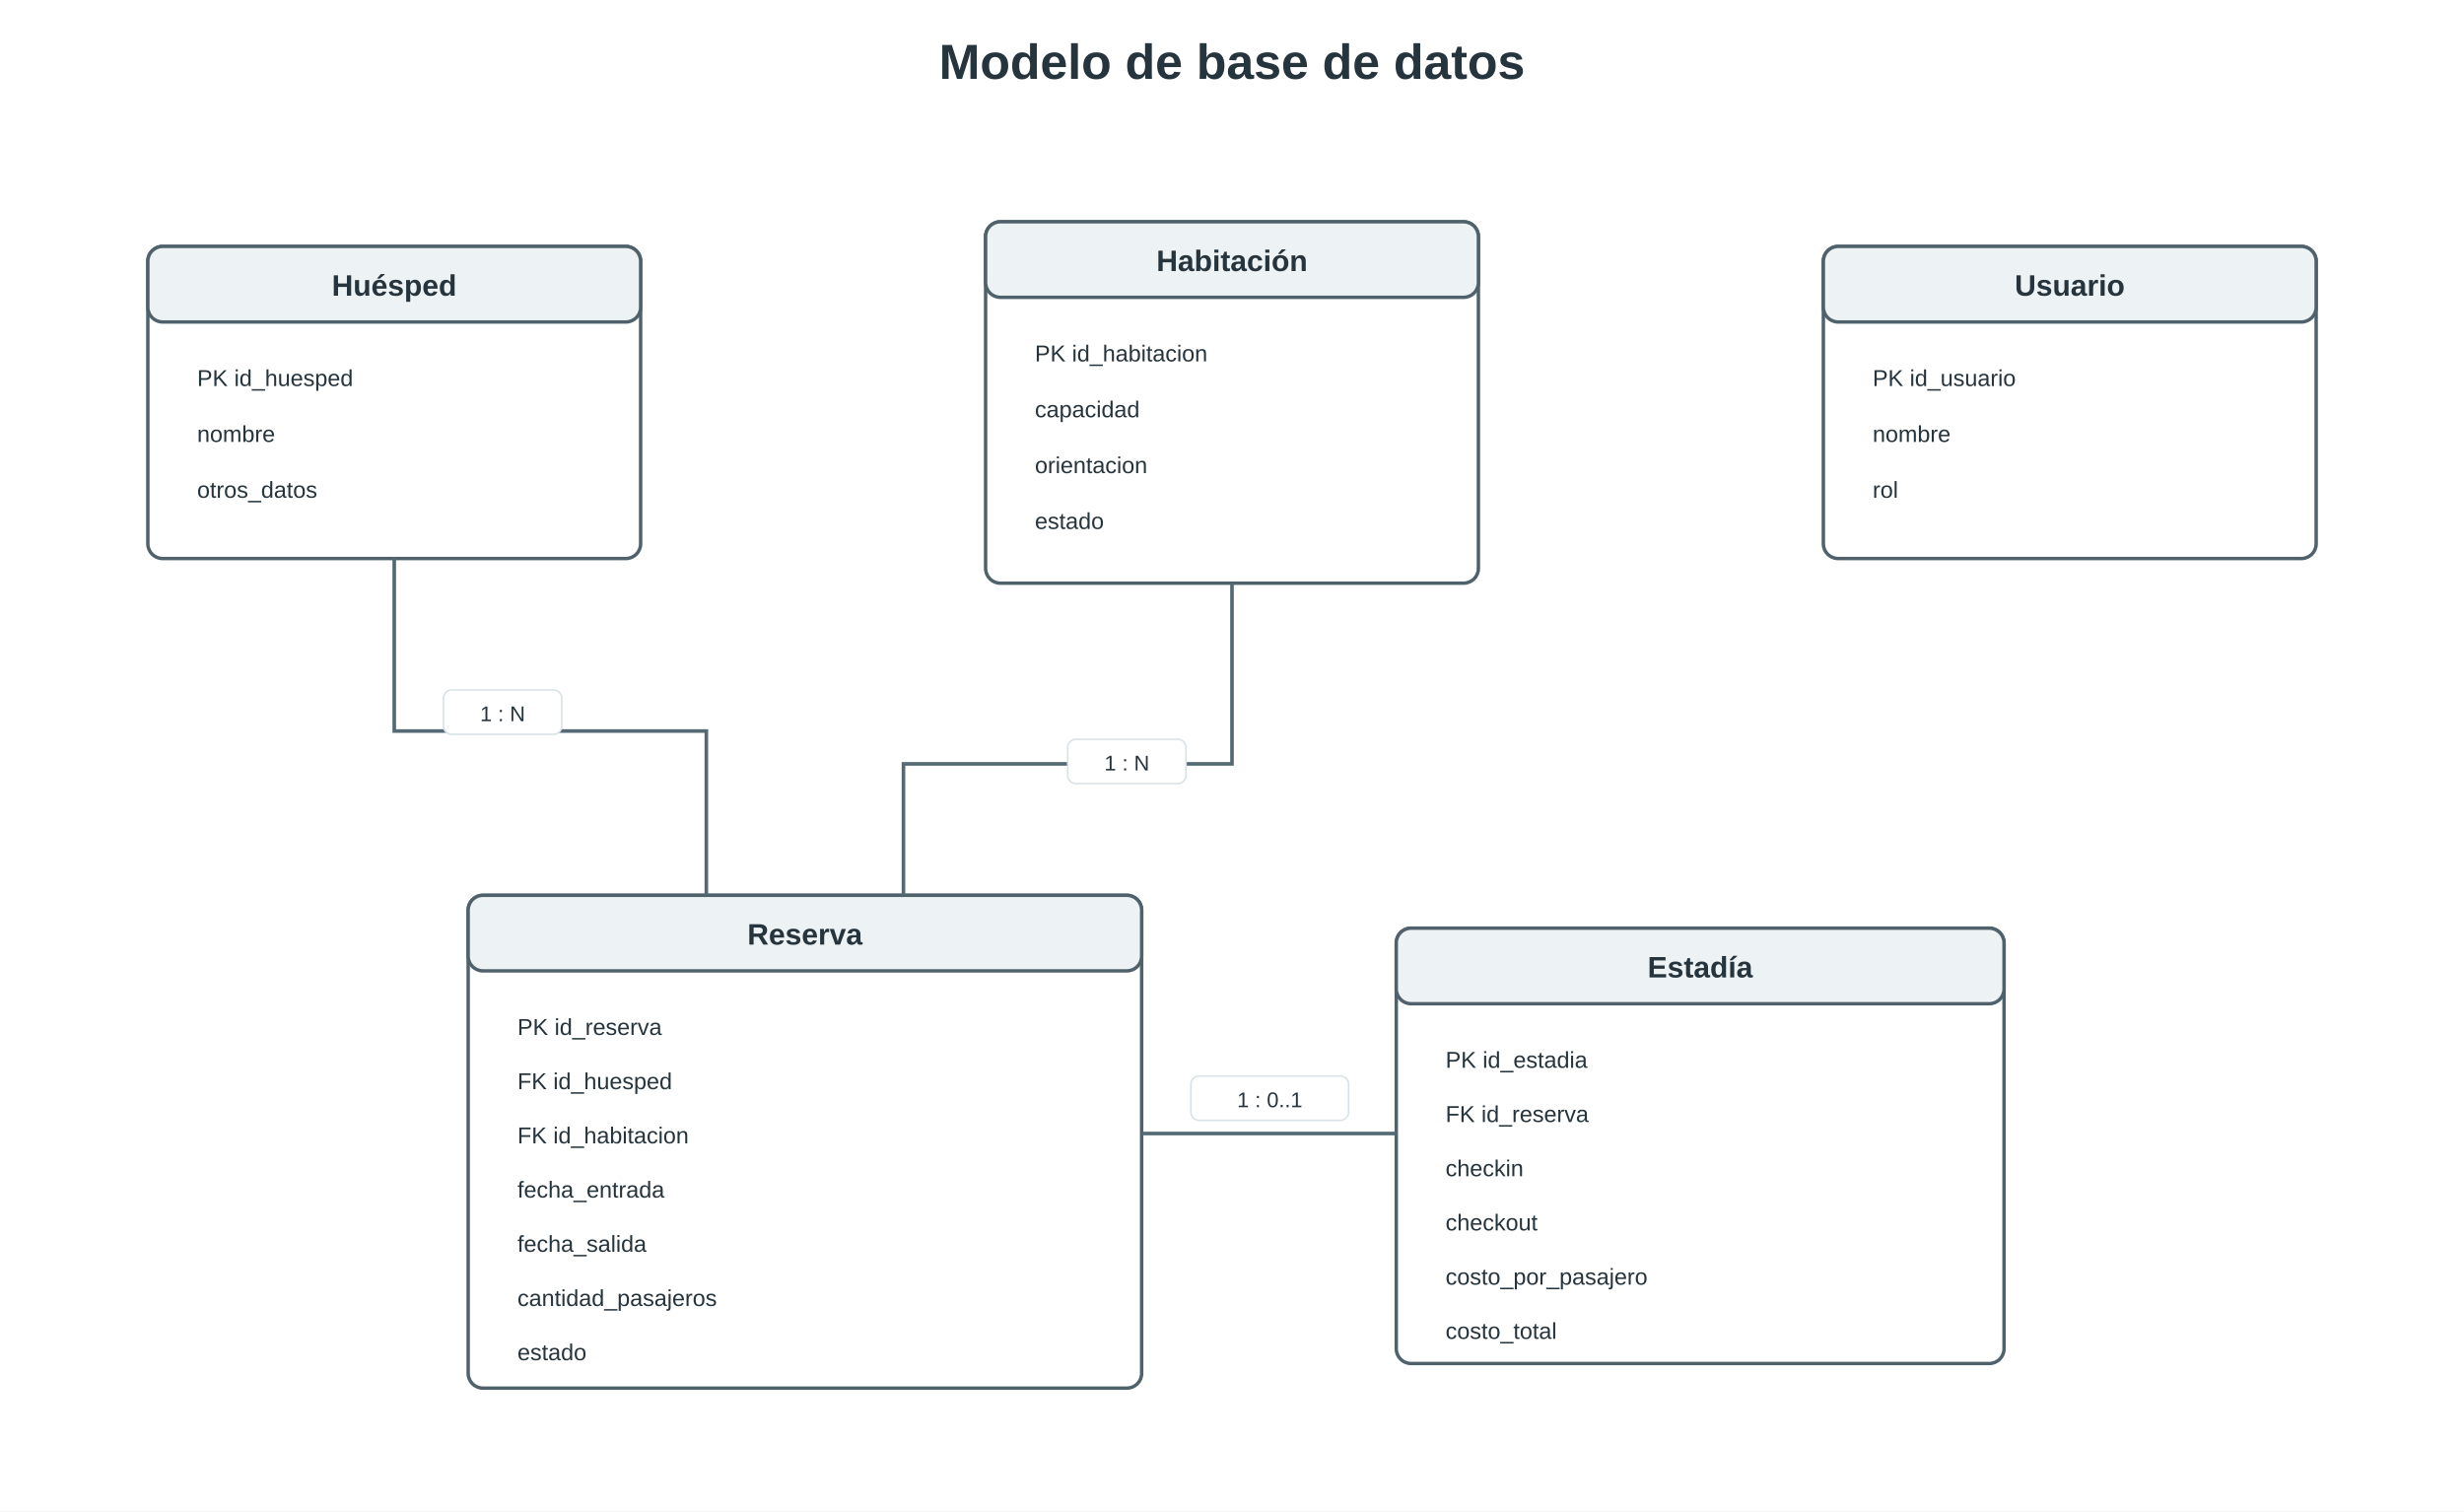
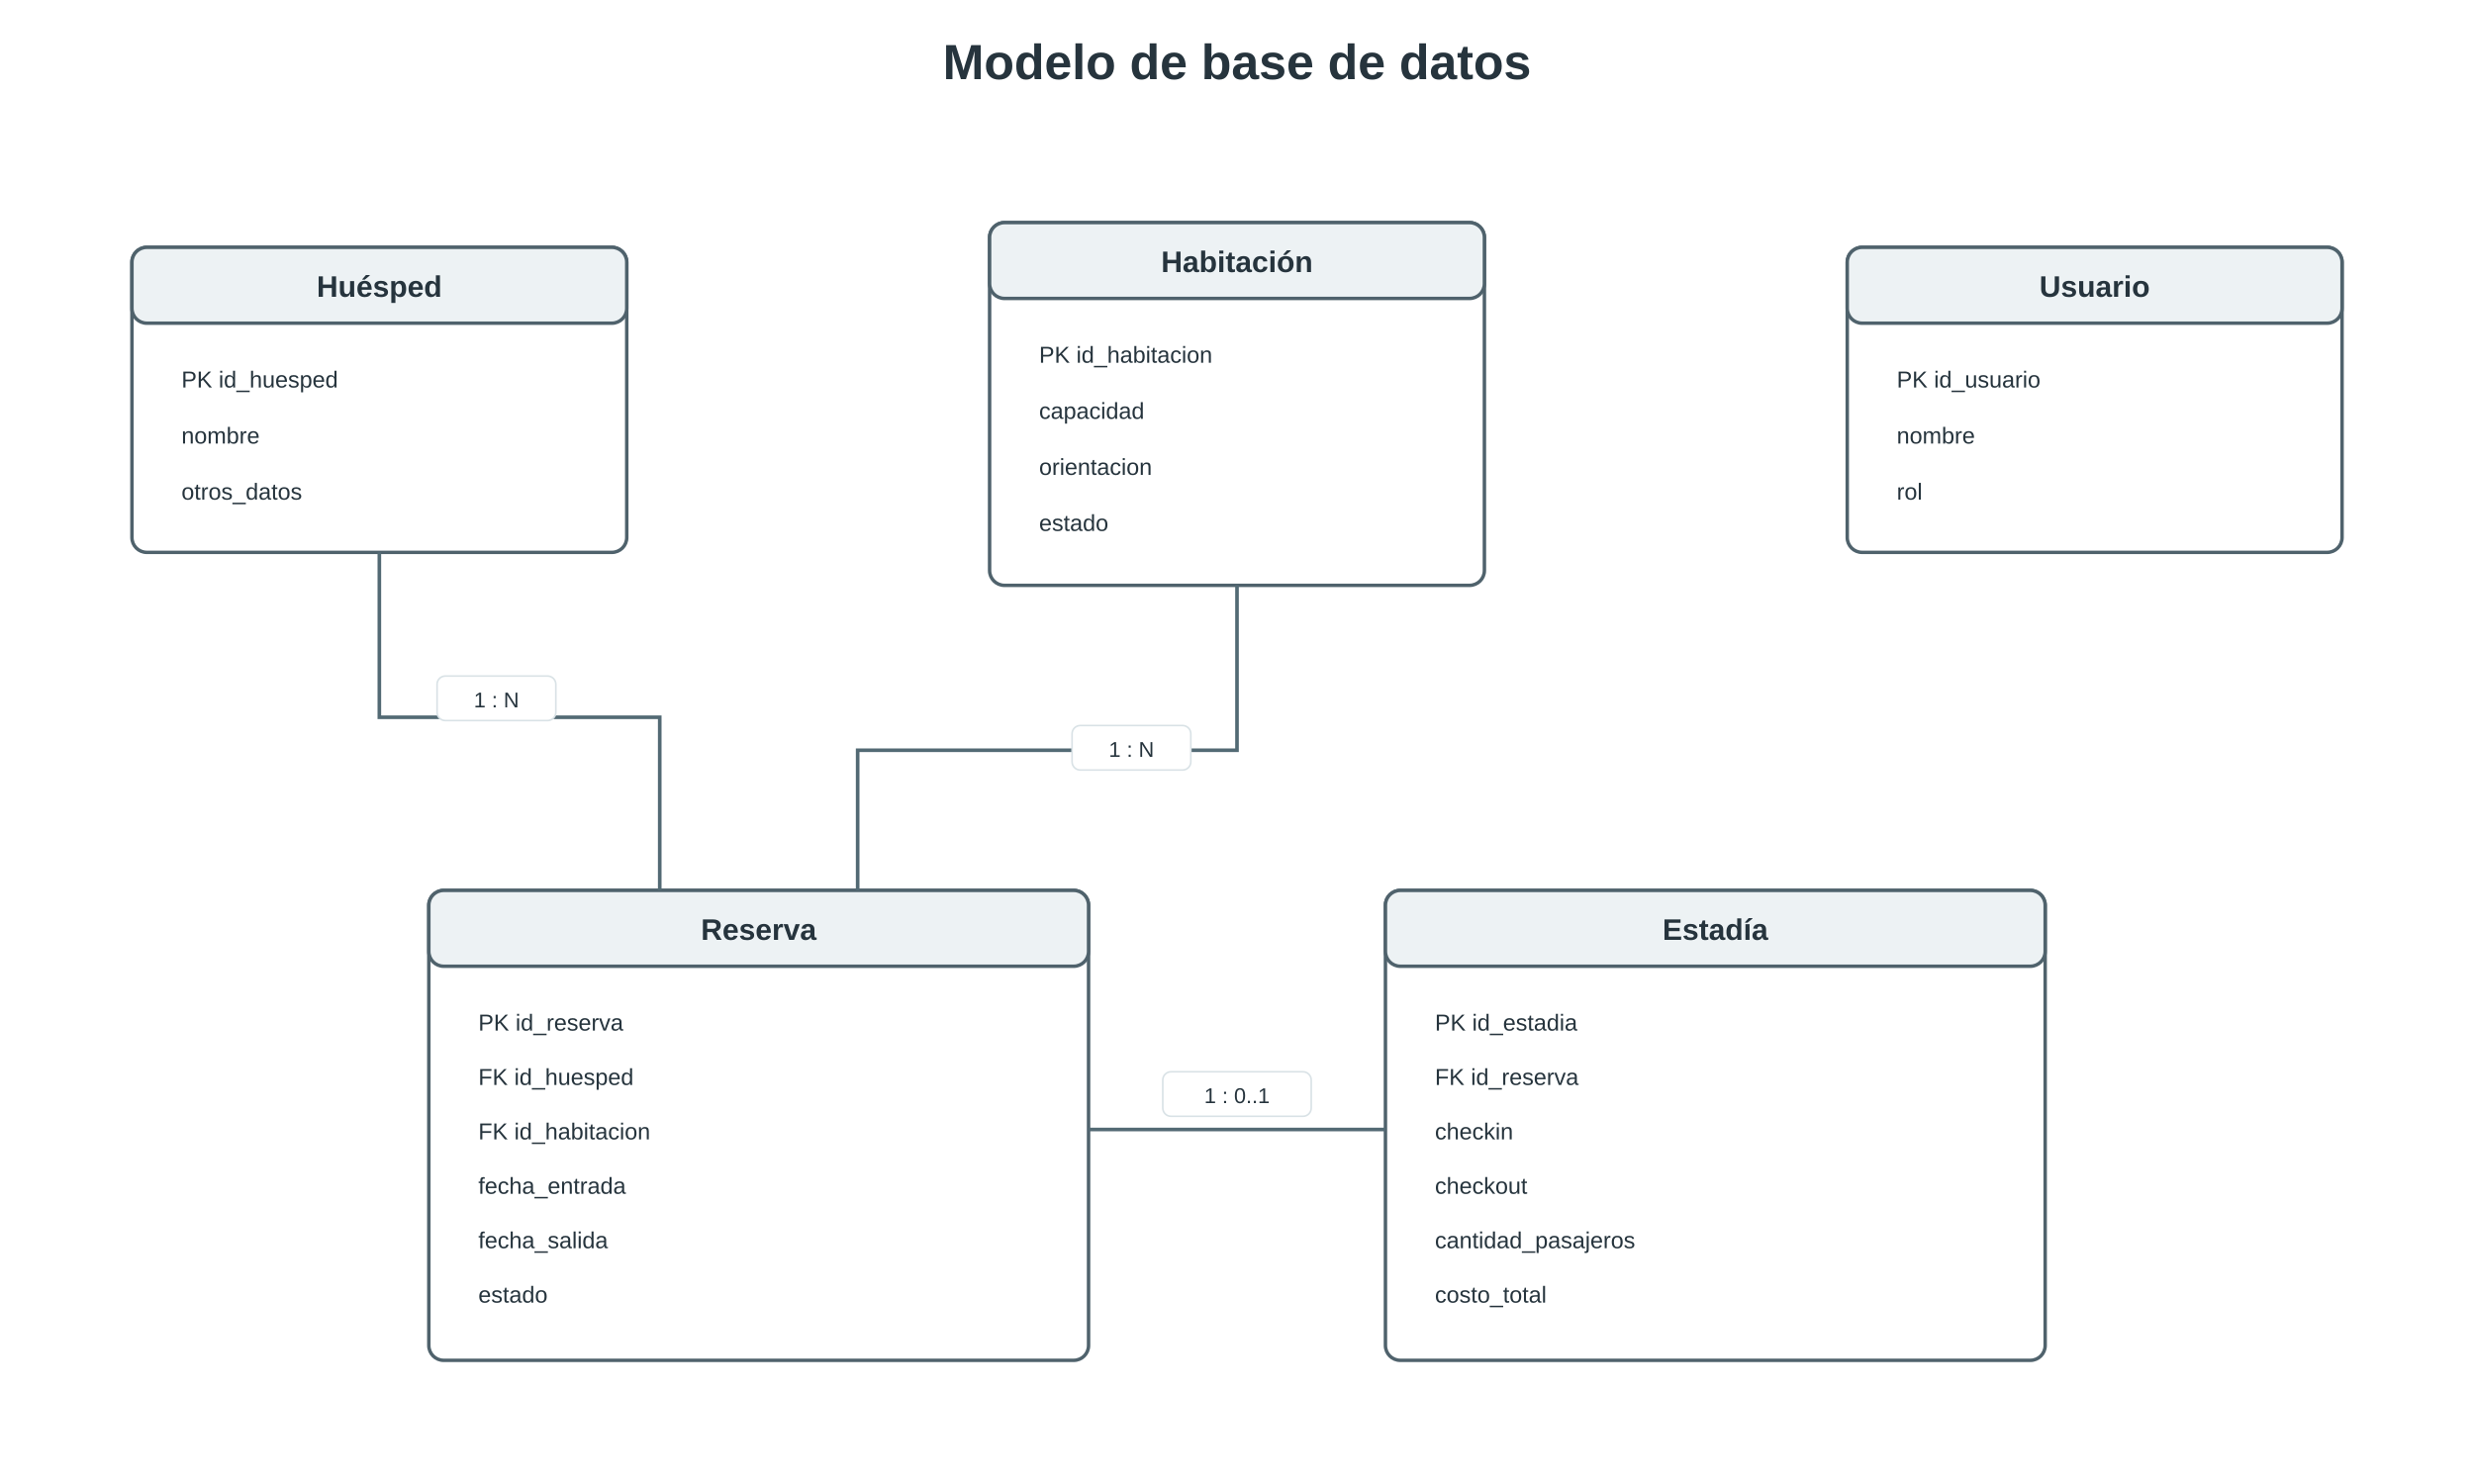
- <svg xmlns="http://www.w3.org/2000/svg" width="1500" height="920" viewBox="0 0 1500 920">
+ <svg xmlns="http://www.w3.org/2000/svg" width="1500" height="900" viewBox="0 0 1500 900">
  <defs>
    <style>
.t{font-family:Arial,sans-serif;fill:#26343d}.title{font-size:30px;font-weight:700}.h{font-size:18px;font-weight:700}.f{font-size:14px}.small{font-size:13px}
.box{fill:#fff;stroke:#4f626c;stroke-width:2.1}.head{fill:#edf2f4;stroke:#4f626c;stroke-width:2.1}.rel{stroke:#536a74;stroke-width:2.2;fill:none}.badge{fill:#fff;stroke:#d9e2e6;stroke-width:1}
</style>
  </defs>
-   <rect width="1500" height="920" fill="#fff" />
+   <rect width="1500" height="900" fill="#fff" />
  <text x="750" y="48" text-anchor="middle" class="t title">Modelo de base de datos</text>
-   <rect x="90" y="150" width="300" height="190" rx="9" class="box" />
-   <rect x="90" y="150" width="300" height="46" rx="9" class="head" />
-   <text x="240" y="180" text-anchor="middle" class="t h">Huésped</text>
-   <text x="120" y="235" class="t f">PK  id_huesped</text>
-   <text x="120" y="269" class="t f">nombre</text>
-   <text x="120" y="303" class="t f">otros_datos</text>
+   <rect x="80" y="150" width="300" height="185" rx="9" class="box" />
+   <rect x="80" y="150" width="300" height="46" rx="9" class="head" />
+   <text x="230" y="180" text-anchor="middle" class="t h">Huésped</text>
+   <text x="110" y="235" class="t f">PK  id_huesped</text>
+   <text x="110" y="269" class="t f">nombre</text>
+   <text x="110" y="303" class="t f">otros_datos</text>
  <rect x="600" y="135" width="300" height="220" rx="9" class="box" />
  <rect x="600" y="135" width="300" height="46" rx="9" class="head" />
  <text x="750" y="165" text-anchor="middle" class="t h">Habitación</text>
  <text x="630" y="220" class="t f">PK  id_habitacion</text>
  <text x="630" y="254" class="t f">capacidad</text>
  <text x="630" y="288" class="t f">orientacion</text>
  <text x="630" y="322" class="t f">estado</text>
-   <rect x="1110" y="150" width="300" height="190" rx="9" class="box" />
-   <rect x="1110" y="150" width="300" height="46" rx="9" class="head" />
-   <text x="1260" y="180" text-anchor="middle" class="t h">Usuario</text>
-   <text x="1140" y="235" class="t f">PK  id_usuario</text>
-   <text x="1140" y="269" class="t f">nombre</text>
-   <text x="1140" y="303" class="t f">rol</text>
-   <rect x="285" y="545" width="410" height="300" rx="9" class="box" />
-   <rect x="285" y="545" width="410" height="46" rx="9" class="head" />
-   <text x="490" y="575" text-anchor="middle" class="t h">Reserva</text>
-   <text x="315" y="630" class="t f">PK  id_reserva</text>
-   <text x="315" y="663" class="t f">FK  id_huesped</text>
-   <text x="315" y="696" class="t f">FK  id_habitacion</text>
-   <text x="315" y="729" class="t f">fecha_entrada</text>
-   <text x="315" y="762" class="t f">fecha_salida</text>
-   <text x="315" y="795" class="t f">cantidad_pasajeros</text>
-   <text x="315" y="828" class="t f">estado</text>
-   <rect x="850" y="565" width="370" height="265" rx="9" class="box" />
-   <rect x="850" y="565" width="370" height="46" rx="9" class="head" />
-   <text x="1035" y="595" text-anchor="middle" class="t h">Estadía</text>
-   <text x="880" y="650" class="t f">PK  id_estadia</text>
-   <text x="880" y="683" class="t f">FK  id_reserva</text>
-   <text x="880" y="716" class="t f">checkin</text>
-   <text x="880" y="749" class="t f">checkout</text>
-   <text x="880" y="782" class="t f">costo_por_pasajero</text>
-   <text x="880" y="815" class="t f">costo_total</text>
-   <path d="M240 340 V445 H430 V545" class="rel" />
-   <rect x="270" y="420" width="72" height="27" rx="5" class="badge" />
-   <text x="306" y="439" text-anchor="middle" class="t small">1 : N</text>
-   <path d="M750 355 V465 H550 V545" class="rel" />
-   <rect x="650" y="450" width="72" height="27" rx="5" class="badge" />
-   <text x="686" y="469" text-anchor="middle" class="t small">1 : N</text>
-   <path d="M695 690 H850" class="rel" />
-   <rect x="725" y="655" width="96" height="27" rx="5" class="badge" />
-   <text x="773" y="674" text-anchor="middle" class="t small">1 : 0..1</text>
+   <rect x="1120" y="150" width="300" height="185" rx="9" class="box" />
+   <rect x="1120" y="150" width="300" height="46" rx="9" class="head" />
+   <text x="1270" y="180" text-anchor="middle" class="t h">Usuario</text>
+   <text x="1150" y="235" class="t f">PK  id_usuario</text>
+   <text x="1150" y="269" class="t f">nombre</text>
+   <text x="1150" y="303" class="t f">rol</text>
+   <rect x="260" y="540" width="400" height="285" rx="9" class="box" />
+   <rect x="260" y="540" width="400" height="46" rx="9" class="head" />
+   <text x="460" y="570" text-anchor="middle" class="t h">Reserva</text>
+   <text x="290" y="625" class="t f">PK  id_reserva</text>
+   <text x="290" y="658" class="t f">FK  id_huesped</text>
+   <text x="290" y="691" class="t f">FK  id_habitacion</text>
+   <text x="290" y="724" class="t f">fecha_entrada</text>
+   <text x="290" y="757" class="t f">fecha_salida</text>
+   <text x="290" y="790" class="t f">estado</text>
+   <rect x="840" y="540" width="400" height="285" rx="9" class="box" />
+   <rect x="840" y="540" width="400" height="46" rx="9" class="head" />
+   <text x="1040" y="570" text-anchor="middle" class="t h">Estadía</text>
+   <text x="870" y="625" class="t f">PK  id_estadia</text>
+   <text x="870" y="658" class="t f">FK  id_reserva</text>
+   <text x="870" y="691" class="t f">checkin</text>
+   <text x="870" y="724" class="t f">checkout</text>
+   <text x="870" y="757" class="t f">cantidad_pasajeros</text>
+   <text x="870" y="790" class="t f">costo_total</text>
+   <path d="M230 335 V435 H400 V540" class="rel" />
+   <rect x="265" y="410" width="72" height="27" rx="5" class="badge" />
+   <text x="301" y="429" text-anchor="middle" class="t small">1 : N</text>
+   <path d="M750 355 V455 H520 V540" class="rel" />
+   <rect x="650" y="440" width="72" height="27" rx="5" class="badge" />
+   <text x="686" y="459" text-anchor="middle" class="t small">1 : N</text>
+   <path d="M660 685 H840" class="rel" />
+   <rect x="705" y="650" width="90" height="27" rx="5" class="badge" />
+   <text x="750" y="669" text-anchor="middle" class="t small">1 : 0..1</text>
</svg>
